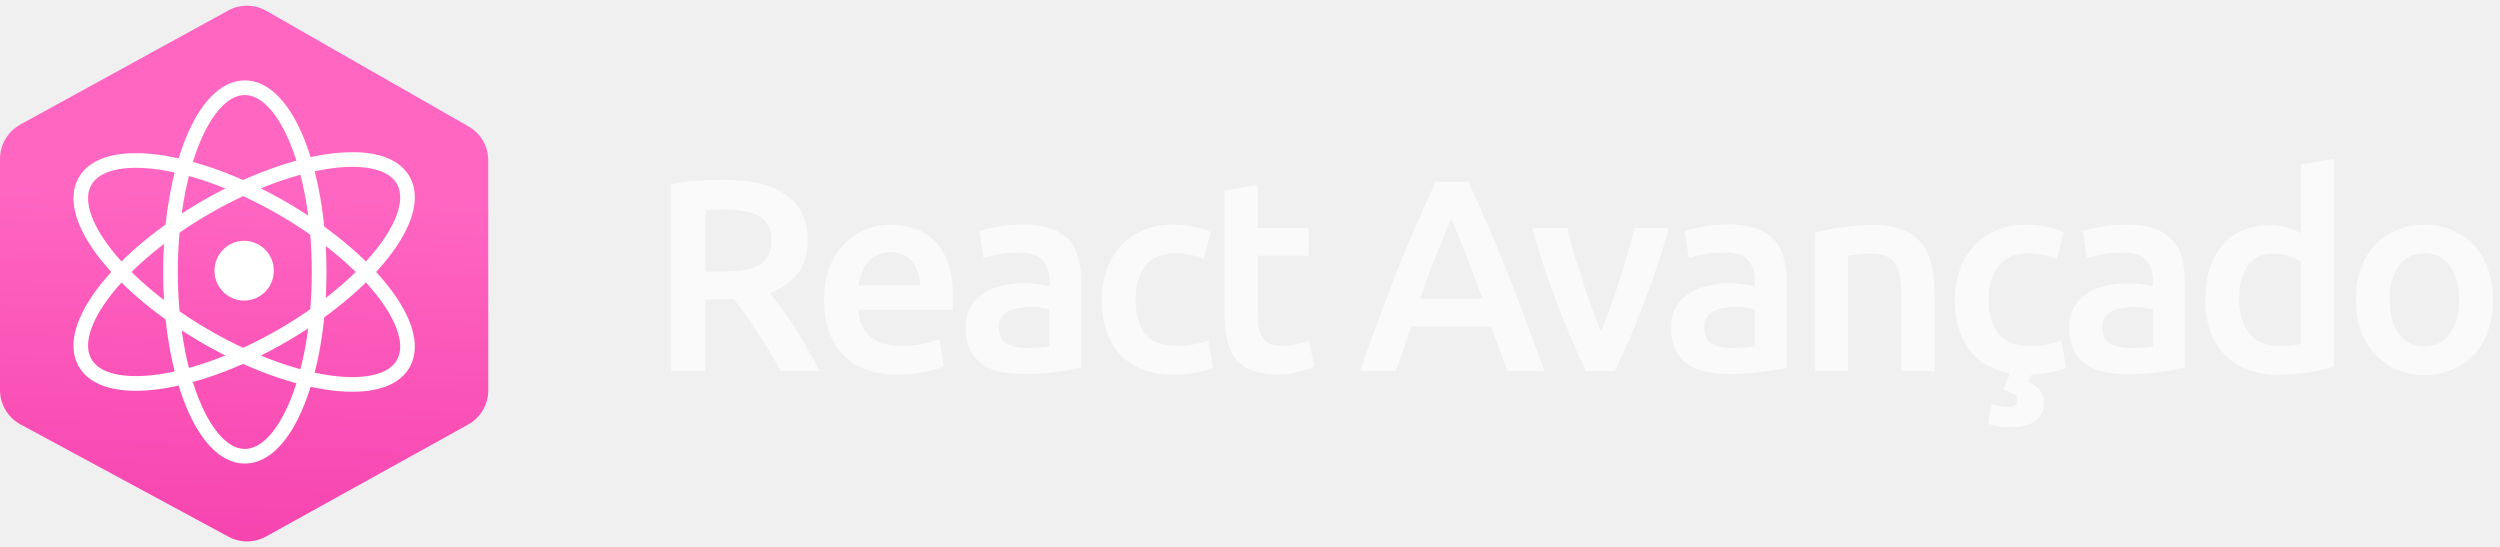
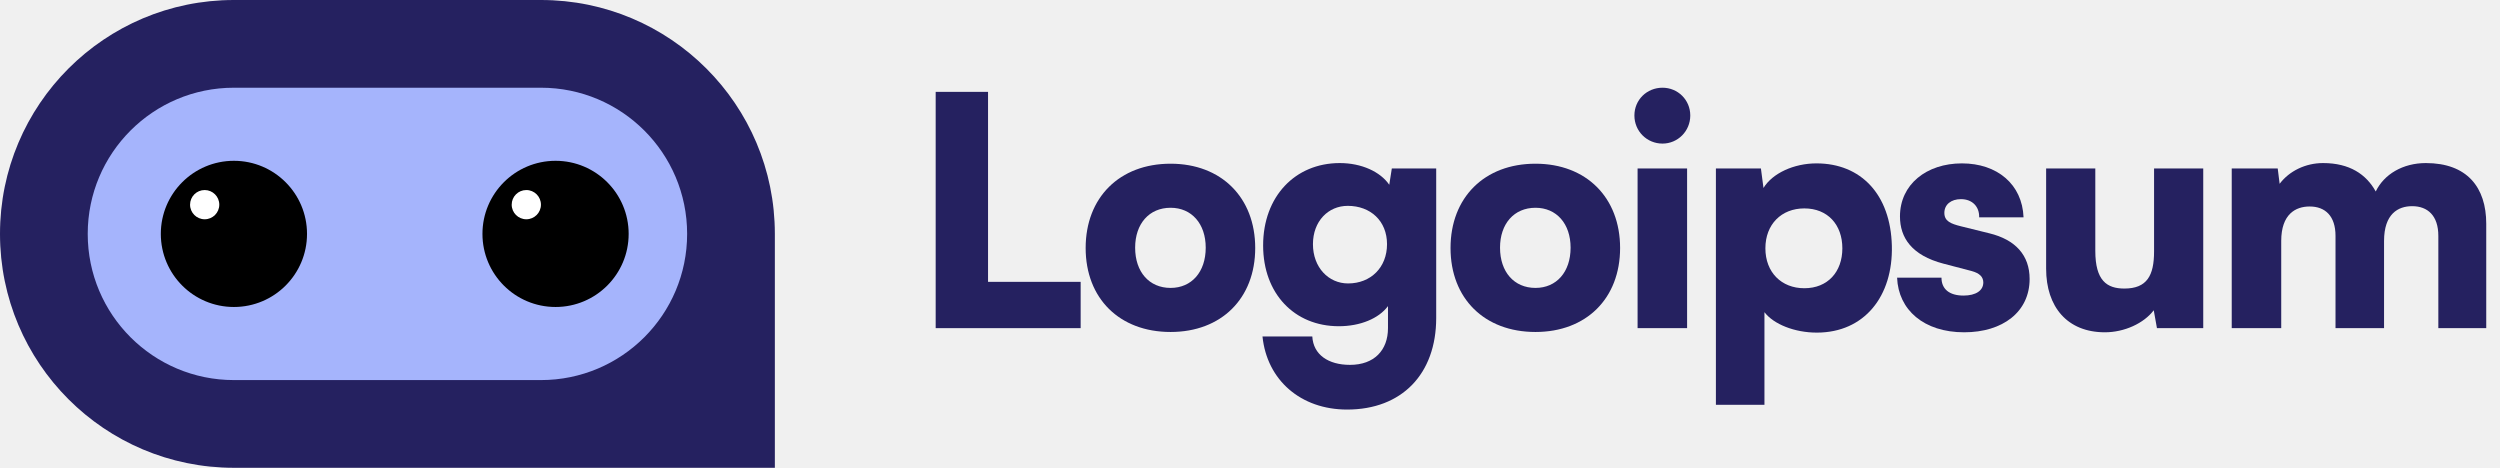
- <svg xmlns="http://www.w3.org/2000/svg" fill="none" viewBox="0 0 256 56">
-   <path d="M2.08 12.75L23.36 1.08a4 4 0 013.91.03L48 12.96A4 4 0 0150 16.43v23.54a4 4 0 01-2.06 3.5l-20.7 11.47a4 4 0 01-3.84.02L2.1 43.46A4 4 0 010 39.94V16.26a4 4 0 012.08-3.5z" fill="url(#paint0_linear)" />
-   <ellipse rx="7.65" ry="18.78" transform="matrix(-.49197 .87061 .8678 .49693 25 27.9)" stroke="#fff" stroke-width="1.5" />
-   <ellipse rx="7.65" ry="18.78" transform="matrix(-.49197 -.87061 .8678 -.49693 25 27.8)" stroke="#fff" stroke-width="1.5" />
-   <ellipse cx="25.07" cy="27.85" rx="7.61" ry="18.87" transform="rotate(180 25.07 27.85)" stroke="#fff" stroke-width="1.5" />
-   <ellipse cx="25.01" cy="27.73" rx="3.06" ry="3.04" transform="rotate(-90 25 27.73)" fill="#fff" />
-   <path d="M74.06 18.4c2.8 0 4.93.51 6.4 1.54 1.5 1.03 2.25 2.6 2.25 4.7 0 2.64-1.3 4.42-3.9 5.35a41.65 41.65 0 013.92 5.8c.44.74.82 1.48 1.16 2.21h-3.95a40.42 40.42 0 00-2.4-4c-.42-.66-.83-1.26-1.24-1.82-.41-.58-.8-1.1-1.15-1.54l-.67.02h-2.24V38H68.7V18.88c.86-.2 1.77-.31 2.74-.37a34.3 34.3 0 012.6-.11zm.25 3.05c-.75 0-1.44.03-2.07.09v6.27h1.54c.86 0 1.61-.05 2.27-.14.65-.1 1.19-.26 1.62-.5.45-.25.78-.58 1-.99.23-.4.34-.93.34-1.56 0-.6-.1-1.1-.33-1.52a2.47 2.47 0 00-.98-.98c-.41-.24-.9-.4-1.49-.5-.58-.11-1.21-.17-1.9-.17zm10.07 9.3c0-1.29.19-2.42.56-3.39.4-.97.9-1.77 1.54-2.4a6.6 6.6 0 014.7-1.96c2.02 0 3.59.62 4.7 1.87 1.15 1.25 1.72 3.12 1.72 5.6l-.03.64c0 .23-.01.43-.03.62h-9.66c.1 1.17.5 2.09 1.23 2.74.75.64 1.82.95 3.22.95a10.35 10.35 0 003.87-.7l.44 2.78a6.26 6.26 0 01-1.9.56 12.6 12.6 0 01-2.83.3c-1.29 0-2.4-.18-3.36-.56a6.48 6.48 0 01-2.35-1.6 6.7 6.7 0 01-1.37-2.4 9.97 9.97 0 01-.45-3.05zm9.83-1.51c0-.47-.07-.9-.2-1.32-.13-.43-.33-.8-.59-1.1a2.37 2.37 0 00-.92-.72 2.73 2.73 0 00-1.29-.28 3.11 3.11 0 00-3 2.16c-.14.4-.25.83-.3 1.26h6.3zm10.87 6.38c1.05 0 1.84-.06 2.38-.17V31.7a6.63 6.63 0 00-1.99-.25c-.37 0-.75.03-1.15.08a3.7 3.7 0 00-1.03.31c-.3.15-.54.36-.73.64-.19.27-.28.6-.28 1.01 0 .8.25 1.36.76 1.68a4 4 0 002.04.45zm-.28-12.63a8.3 8.3 0 012.83.42 4.21 4.21 0 012.8 3.02c.2.72.3 1.5.3 2.36v8.87c-.52.12-1.31.25-2.37.4-1.05.16-2.23.25-3.56.25-.88 0-1.68-.09-2.4-.25a5.2 5.2 0 01-1.88-.82 4 4 0 01-1.2-1.45 5.2 5.2 0 01-.43-2.21c0-.84.16-1.55.48-2.13.33-.58.78-1.05 1.34-1.4a5.4 5.4 0 011.93-.79 10.55 10.55 0 014.82.06v-.56c0-.4-.05-.77-.14-1.12-.1-.35-.26-.66-.5-.92-.23-.28-.54-.5-.93-.65a3.89 3.89 0 00-1.43-.22 12.8 12.8 0 00-3.75.56l-.42-2.75a14.7 14.7 0 014.5-.67zm8.01 7.7c0-1.08.17-2.09.5-3.02a7.3 7.3 0 011.44-2.47c.63-.69 1.4-1.23 2.3-1.62.89-.4 1.9-.59 3.02-.59 1.38 0 2.68.25 3.92.76l-.73 2.77a7.6 7.6 0 00-2.92-.59c-1.32 0-2.33.42-3.02 1.26-.69.82-1.03 1.99-1.03 3.5 0 1.46.32 2.62.97 3.47.66.84 1.76 1.26 3.3 1.26a8.7 8.7 0 003.17-.58l.48 2.8c-.38.18-.94.35-1.7.5-.76.15-1.53.22-2.33.22a8.79 8.79 0 01-3.28-.56 6.58 6.58 0 01-2.3-1.6c-.6-.68-1.04-1.5-1.34-2.43-.3-.95-.45-1.98-.45-3.08zm12.6-11.2l3.38-.56v4.43H134v2.82h-5.2v5.97c0 1.17.18 2.01.55 2.52.38.5 1.01.75 1.9.75.62 0 1.16-.06 1.63-.2.49-.12.87-.24 1.15-.36l.56 2.7c-.4.16-.9.33-1.54.5-.64.18-1.38.28-2.24.28a7.2 7.2 0 01-2.63-.42 3.92 3.92 0 01-1.66-1.2 4.94 4.94 0 01-.86-1.94 12.2 12.2 0 01-.26-2.6V19.49zM154.33 38c-.26-.77-.53-1.52-.81-2.27-.28-.74-.56-1.51-.82-2.3h-8.17a83.8 83.8 0 01-.81 2.33l-.79 2.24h-3.67a333.28 333.28 0 013.98-10.72 195.8 195.8 0 013.78-8.68h3.33a144.25 144.25 0 013.75 8.68c.64 1.56 1.28 3.23 1.94 4.98.67 1.75 1.37 3.67 2.1 5.74h-3.81zm-5.71-15.65a120.1 120.1 0 00-3.2 8.23h6.39a187.52 187.52 0 00-3.2-8.23zM162.43 38a88.45 88.45 0 01-5.54-14.64h3.6l.7 2.66.88 2.82c.31.94.63 1.85.95 2.75l.92 2.38a87.54 87.54 0 002.72-7.95c.28-.96.52-1.84.73-2.66h3.5A91.1 91.1 0 01165.35 38h-2.92zm14.88-2.38c1.04 0 1.84-.06 2.38-.17V31.7a6.63 6.63 0 00-1.99-.25c-.37 0-.75.03-1.15.08a3.7 3.7 0 00-1.03.31c-.3.15-.55.36-.73.64-.19.27-.28.6-.28 1.01 0 .8.25 1.36.75 1.68a4 4 0 002.05.45zm-.28-12.63a8.3 8.3 0 012.83.42 4.21 4.21 0 012.8 3.02c.2.72.3 1.5.3 2.36v8.87c-.52.12-1.31.25-2.38.4-1.04.16-2.23.25-3.55.25-.88 0-1.68-.09-2.4-.25a5.2 5.2 0 01-1.88-.82 4 4 0 01-1.2-1.45 5.2 5.2 0 01-.43-2.21c0-.84.16-1.55.48-2.13.33-.58.78-1.05 1.34-1.4a5.4 5.4 0 011.93-.79 10.55 10.55 0 014.82.06v-.56c0-.4-.05-.77-.14-1.12-.1-.35-.26-.66-.5-.92-.23-.28-.54-.5-.93-.65a3.89 3.89 0 00-1.43-.22 12.8 12.8 0 00-3.75.56l-.42-2.75a14.7 14.7 0 014.5-.67zm8.82.84a22.64 22.64 0 016.02-.78c1.2 0 2.2.17 3 .5.8.32 1.44.78 1.9 1.37.49.58.82 1.3 1.01 2.13.2.82.31 1.73.31 2.72V38h-3.39v-7.7a10 10 0 00-.17-1.99c-.09-.56-.26-1-.5-1.34-.22-.36-.54-.6-.95-.76a3.7 3.7 0 00-1.46-.25c-.43 0-.88.03-1.34.08l-1.04.14V38h-3.39V23.83zM207.7 39.1c.6.28 1.01.6 1.24.95.24.36.36.8.36 1.32 0 .65-.28 1.21-.84 1.68-.56.47-1.4.7-2.52.7-.9 0-1.7-.12-2.38-.36l.4-2.02.72.2c.3.07.6.1.92.1.32 0 .56-.05.73-.16a.55.55 0 00.28-.5c0-.3-.13-.53-.4-.68a7.14 7.14 0 00-.77-.33l-.28-.09a9.54 9.54 0 01.7-1.68 7.19 7.19 0 01-2.53-.9 5.87 5.87 0 01-1.76-1.62 7.66 7.66 0 01-1.06-2.26c-.23-.84-.34-1.76-.34-2.75 0-1.08.17-2.09.5-3.02a7.3 7.3 0 011.43-2.47c.64-.69 1.4-1.23 2.3-1.62.9-.4 1.9-.59 3.02-.59 1.38 0 2.7.25 3.92.76l-.73 2.77a7.6 7.6 0 00-2.9-.59c-1.33 0-2.34.42-3.03 1.26-.7.82-1.04 1.99-1.04 3.5 0 1.46.33 2.62.98 3.47.66.84 1.76 1.26 3.3 1.26a8.7 8.7 0 003.17-.58l.48 2.8c-.34.16-.83.31-1.49.44-.65.13-1.33.22-2.04.26a7.65 7.65 0 00-.34.75zm10.38-3.47c1.05 0 1.84-.06 2.38-.17V31.7a6.63 6.63 0 00-1.99-.25c-.37 0-.75.03-1.14.08a3.7 3.7 0 00-1.04.31c-.3.15-.54.36-.73.64-.19.27-.28.6-.28 1.01 0 .8.25 1.36.76 1.68a4 4 0 002.04.45zm-.28-12.63a8.3 8.3 0 012.83.42 4.21 4.21 0 012.8 3.02c.2.72.3 1.5.3 2.36v8.87c-.51.12-1.3.25-2.37.4-1.05.16-2.23.25-3.56.25-.88 0-1.68-.09-2.4-.25a5.2 5.2 0 01-1.88-.82 4 4 0 01-1.2-1.45 5.2 5.2 0 01-.43-2.21c0-.84.16-1.55.48-2.13.34-.58.78-1.05 1.34-1.4a5.4 5.4 0 011.94-.79 10.55 10.55 0 014.81.06v-.56c0-.4-.04-.77-.14-1.12-.1-.35-.26-.66-.5-.92-.23-.28-.53-.5-.93-.65a3.89 3.89 0 00-1.42-.22 12.8 12.8 0 00-3.76.56l-.42-2.75a14.7 14.7 0 014.5-.67zm11.49 7.65c0 1.49.35 2.67 1.06 3.52.71.84 1.69 1.26 2.94 1.26.54 0 1-.01 1.37-.05.4-.06.71-.11.95-.17v-8.4c-.3-.2-.7-.4-1.2-.56-.49-.19-1-.28-1.57-.28-1.23 0-2.14.42-2.71 1.26a6.09 6.09 0 00-.84 3.42zm9.71 6.91a20.01 20.01 0 01-5.74.81c-1.16 0-2.2-.17-3.1-.53a6.7 6.7 0 01-2.36-1.51 7.15 7.15 0 01-1.48-2.4 9.54 9.54 0 01-.5-3.2c0-1.16.13-2.2.41-3.14.3-.95.73-1.76 1.3-2.43a5.54 5.54 0 012.04-1.54 6.5 6.5 0 012.77-.56c.7 0 1.33.08 1.88.25.54.17 1 .35 1.4.56v-7.03l3.38-.56v21.28zm16.29-6.89c0 1.16-.17 2.22-.5 3.17a6.38 6.38 0 01-3.67 4c-.86.38-1.81.56-2.86.56-1.04 0-2-.18-2.85-.56-.86-.37-1.6-.9-2.22-1.57a7.36 7.36 0 01-1.45-2.43c-.34-.95-.5-2-.5-3.17 0-1.15.16-2.2.5-3.13a6.42 6.42 0 013.7-3.98c.85-.37 1.8-.56 2.82-.56a7.01 7.01 0 015.07 2.1 7 7 0 011.43 2.44c.35.93.53 1.98.53 3.13zm-3.47 0c0-1.45-.32-2.6-.95-3.44a3.02 3.02 0 00-2.6-1.29c-1.13 0-2 .43-2.64 1.29a5.71 5.71 0 00-.92 3.44c0 1.48.3 2.65.92 3.5a3.1 3.1 0 002.63 1.3c1.12 0 1.99-.44 2.6-1.3.64-.85.96-2.02.96-3.5z" fill="#FAFAFA" />
-   <defs>
-     <linearGradient id="paint0_linear" x1="24" y1="76" x2="26" y2="19.5" gradientUnits="userSpaceOnUse">
-       <stop stop-color="#F231A5" />
-       <stop offset="1" stop-color="#FF66C2" />
-     </linearGradient>
-   </defs>
+ <svg xmlns="http://www.w3.org/2000/svg" width="326" height="61" viewBox="0 0 326 61" fill="none">
+   <path d="M128.841 11.979H122.012V42.79H140.917V36.753H128.841V11.979Z" fill="#252160" />
+   <path d="M141.569 32.339C141.569 38.918 145.983 43.29 152.645 43.29C159.266 43.29 163.68 38.918 163.68 32.339C163.68 25.761 159.266 21.347 152.645 21.347C145.983 21.347 141.569 25.761 141.569 32.339ZM148.023 32.298C148.023 29.175 149.855 27.093 152.645 27.093C155.393 27.093 157.226 29.175 157.226 32.298C157.226 35.462 155.393 37.544 152.645 37.544C149.855 37.544 148.023 35.462 148.023 32.298Z" fill="#252160" />
+   <path d="M164.712 32.006C164.712 38.293 168.793 42.54 174.58 42.54C177.371 42.54 179.786 41.541 180.993 39.917V42.79C180.993 45.663 179.203 47.578 176.038 47.578C173.206 47.578 171.249 46.246 171.124 43.873H164.628C165.211 49.577 169.625 53.407 175.663 53.407C182.784 53.407 187.281 48.786 187.281 41.458V21.972H181.493L181.16 24.095C179.994 22.388 177.537 21.264 174.706 21.264C168.876 21.264 164.712 25.636 164.712 32.006ZM171.208 31.84C171.208 28.841 173.206 26.843 175.746 26.843C178.703 26.843 180.868 28.8 180.868 31.84C180.868 34.879 178.745 36.961 175.788 36.961C173.248 36.961 171.208 34.879 171.208 31.84Z" fill="#252160" />
+   <path d="M189.15 32.339C189.15 38.918 193.564 43.29 200.227 43.29C206.848 43.29 211.261 38.918 211.261 32.339C211.261 25.761 206.848 21.347 200.227 21.347C193.564 21.347 189.15 25.761 189.15 32.339ZM195.604 32.298C195.604 29.175 197.436 27.093 200.227 27.093C202.974 27.093 204.806 29.175 204.806 32.298C204.806 35.462 202.974 37.544 200.227 37.544C197.436 37.544 195.604 35.462 195.604 32.298Z" fill="#252160" />
+   <path d="M216.79 18.724C218.788 18.724 220.412 17.1 220.412 15.06C220.412 13.02 218.788 11.438 216.79 11.438C214.75 11.438 213.126 13.02 213.126 15.06C213.126 17.1 214.75 18.724 216.79 18.724ZM213.541 42.79H219.997V21.972H213.541V42.79Z" fill="#252160" />
+   <path d="M223.754 52.783H230.084V40.708C231.29 42.29 234.039 43.373 236.912 43.373C243.116 43.373 246.864 38.626 246.698 32.047C246.53 25.344 242.658 21.305 236.87 21.305C233.914 21.305 231.124 22.596 229.958 24.511L229.624 21.971H223.754V52.783ZM230.207 32.381C230.207 29.258 232.289 27.176 235.288 27.176C238.327 27.176 240.243 29.299 240.243 32.381C240.243 35.462 238.327 37.585 235.288 37.585C232.289 37.585 230.207 35.503 230.207 32.381Z" fill="#252160" />
+   <path d="M247.381 36.211C247.546 40.416 250.879 43.331 256.125 43.331C261.164 43.331 264.662 40.666 264.662 36.378C264.662 33.297 262.83 31.256 259.414 30.424L255.71 29.508C254.377 29.175 253.544 28.841 253.544 27.759C253.544 26.676 254.417 25.968 255.71 25.968C257.166 25.968 258.123 26.926 258.083 28.342H263.871C263.703 24.012 260.415 21.305 255.834 21.305C251.213 21.305 247.756 24.053 247.756 28.217C247.756 31.006 249.297 33.297 253.418 34.379L257.082 35.337C258.165 35.628 258.623 36.128 258.623 36.836C258.623 37.877 257.666 38.543 256.042 38.543C254.167 38.543 253.169 37.669 253.169 36.211H247.381Z" fill="#252160" />
+   <path d="M274.477 43.331C277.018 43.331 279.557 42.165 280.848 40.458L281.266 42.79H287.303V21.972H280.89V32.797C280.89 35.92 279.975 37.627 277.018 37.627C274.727 37.627 273.228 36.586 273.228 32.714V21.972H266.815V35.045C266.815 40 269.564 43.331 274.477 43.331Z" fill="#252160" />
+   <path d="M297.472 42.79V31.423C297.472 27.926 299.346 26.926 301.178 26.926C303.218 26.926 304.551 28.175 304.551 30.757V42.79H310.88V31.423C310.88 27.884 312.712 26.885 314.544 26.885C316.584 26.885 317.959 28.134 317.959 30.757V42.79H324.206V29.175C324.206 24.428 321.707 21.264 316.334 21.264C313.337 21.264 310.88 22.721 309.797 24.969C308.549 22.721 306.383 21.264 302.926 21.264C300.637 21.264 298.513 22.305 297.264 23.97L297.015 21.972H291.017V42.79H297.472Z" fill="#252160" />
+   <path d="M0 30.5C0 13.655 13.657 0 30.503 0H70.538C87.384 0 101.041 13.655 101.041 30.5V61H30.503C13.657 61 0 47.345 0 30.5Z" fill="#252160" />
+   <path d="M70.538 11.438H30.503C19.974 11.438 11.439 19.972 11.439 30.5C11.439 41.028 19.974 49.562 30.503 49.562H70.538C81.067 49.562 89.602 41.028 89.602 30.5C89.602 19.972 81.067 11.438 70.538 11.438Z" fill="#A5B4FC" />
+   <path d="M30.503 40.031C35.767 40.031 40.035 35.764 40.035 30.5C40.035 25.236 35.767 20.969 30.503 20.969C25.238 20.969 20.971 25.236 20.971 30.5C20.971 35.764 25.238 40.031 30.503 40.031Z" fill="black" />
+   <path d="M26.69 28.594C27.743 28.594 28.596 27.74 28.596 26.688C28.596 25.635 27.743 24.781 26.69 24.781C25.637 24.781 24.784 25.635 24.784 26.688C24.784 27.74 25.637 28.594 26.69 28.594Z" fill="white" />
+   <path d="M72.445 40.031C77.709 40.031 81.977 35.764 81.977 30.5C81.977 25.236 77.709 20.969 72.445 20.969C67.18 20.969 62.912 25.236 62.912 30.5C62.912 35.764 67.18 40.031 72.445 40.031Z" fill="black" />
+   <path d="M68.632 28.594C69.684 28.594 70.538 27.74 70.538 26.688C70.538 25.635 69.684 24.781 68.632 24.781C67.579 24.781 66.725 25.635 66.725 26.688C66.725 27.74 67.579 28.594 68.632 28.594Z" fill="white" />
</svg>
